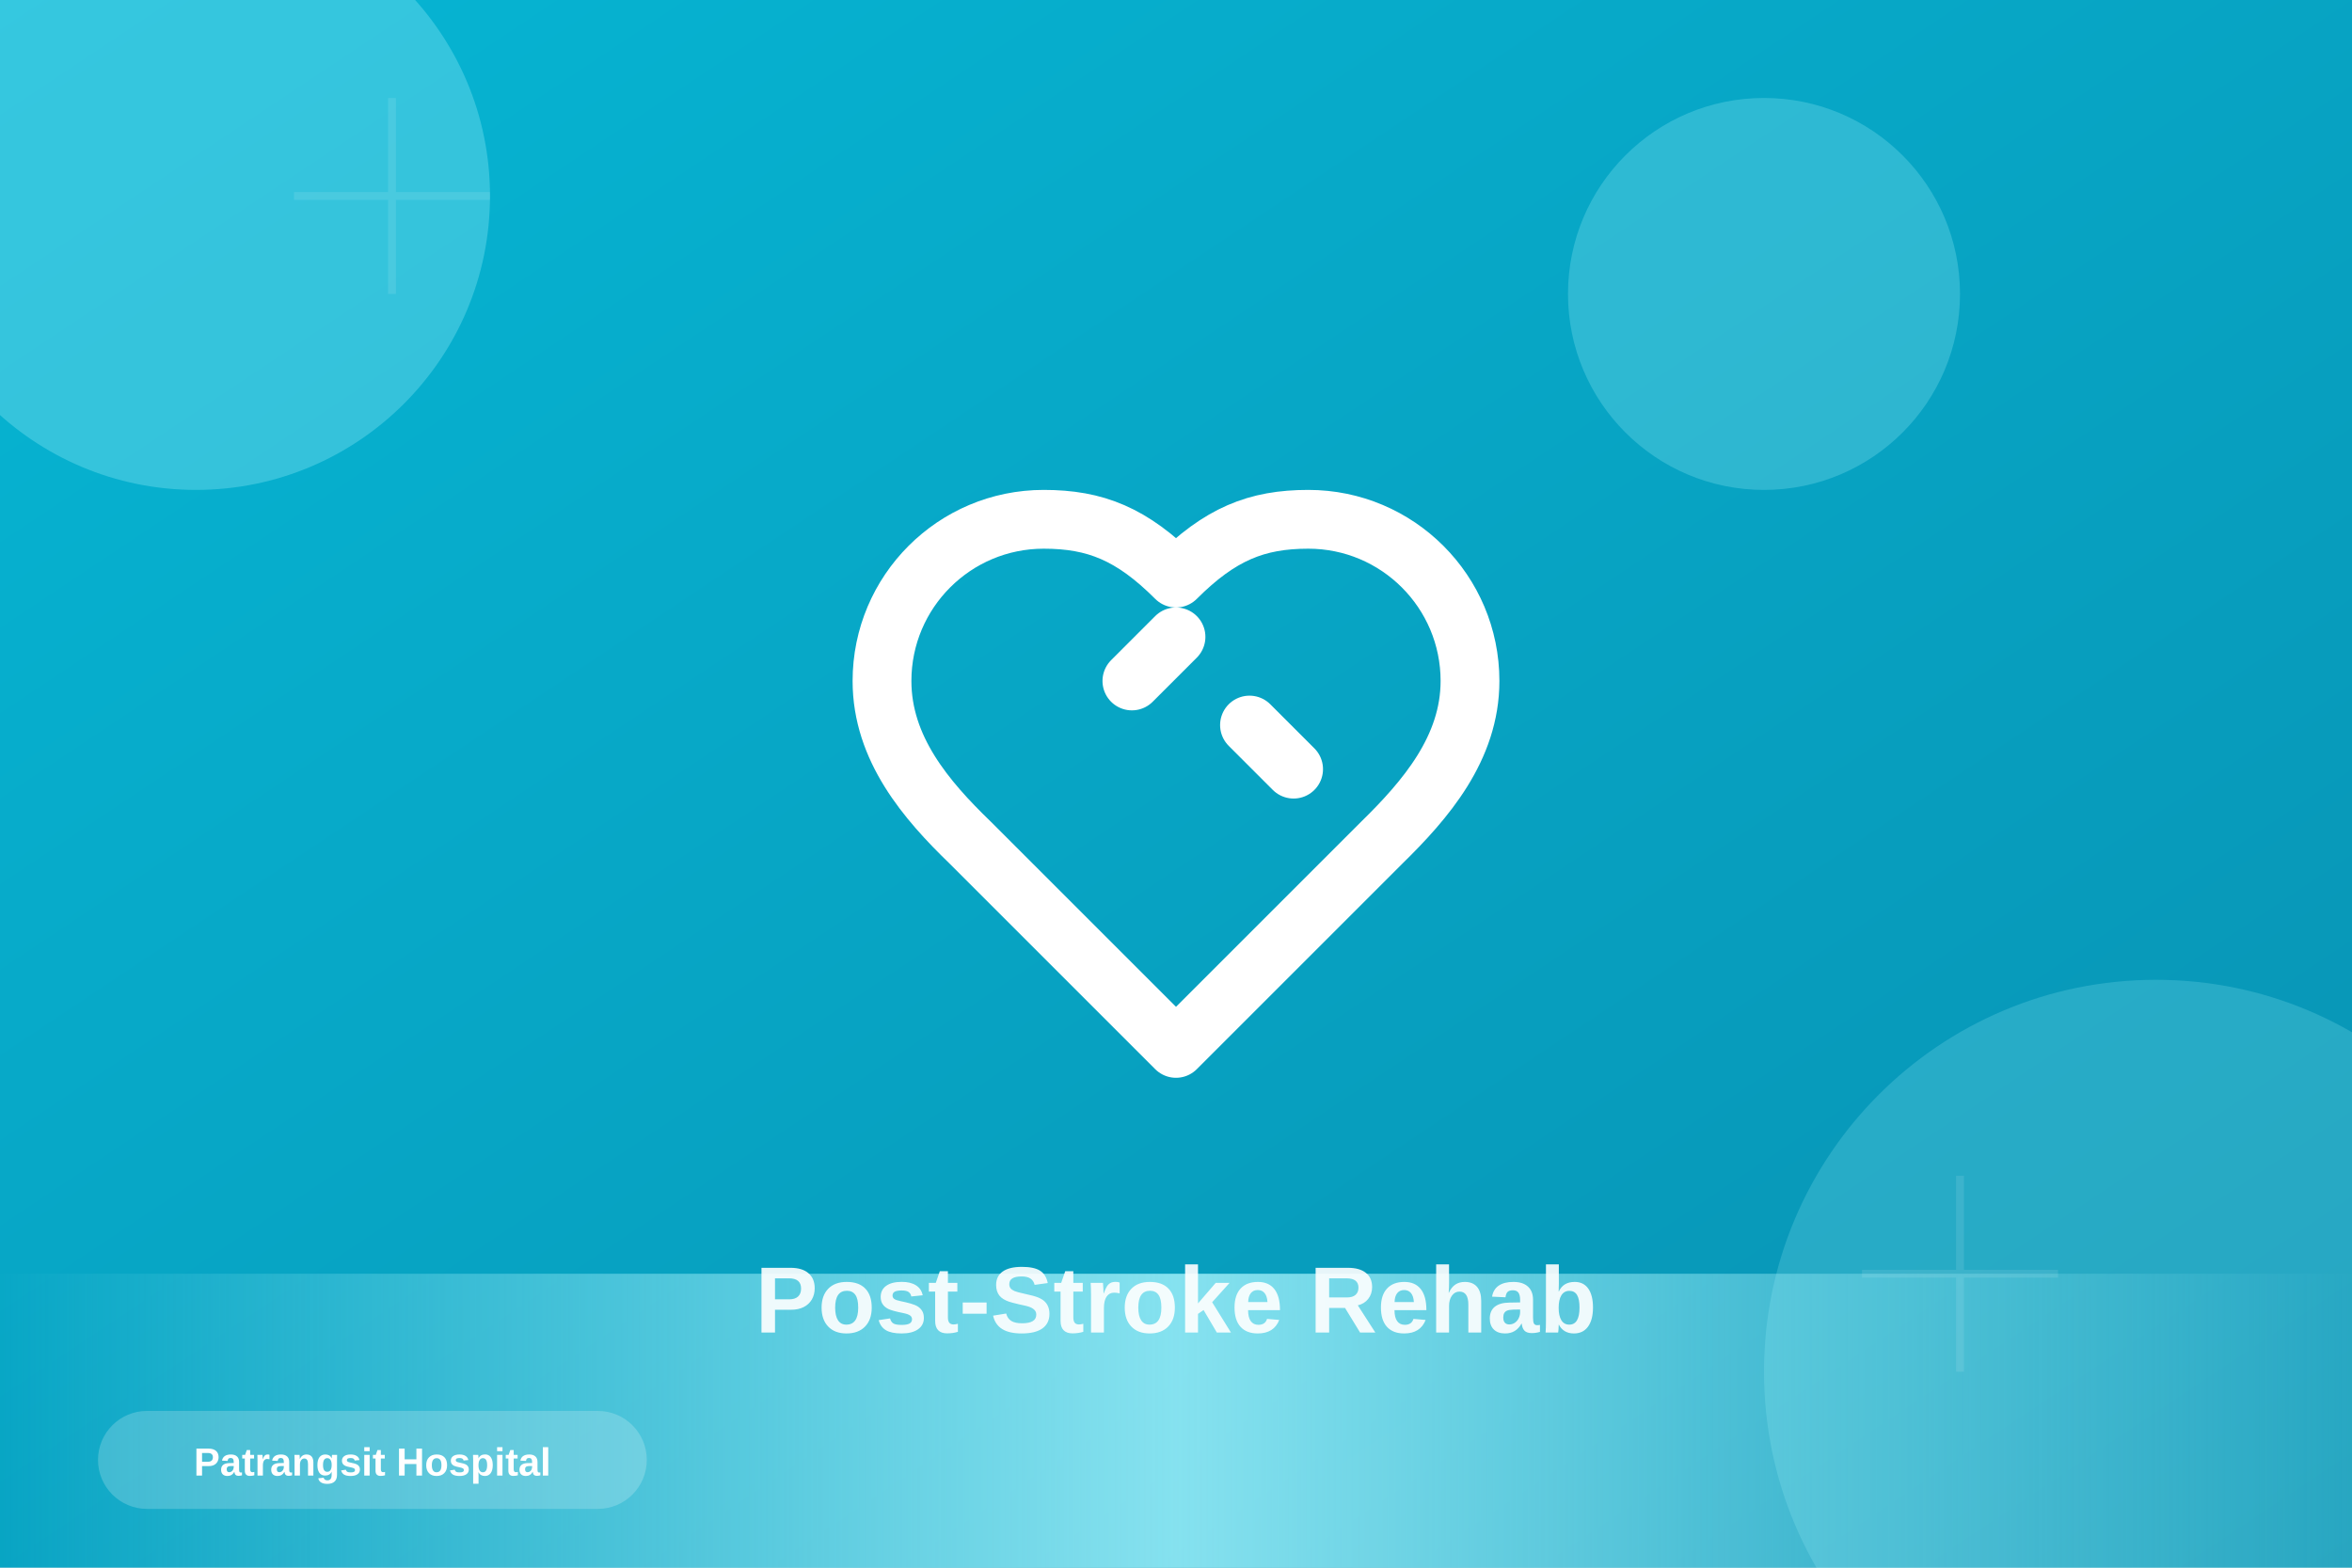
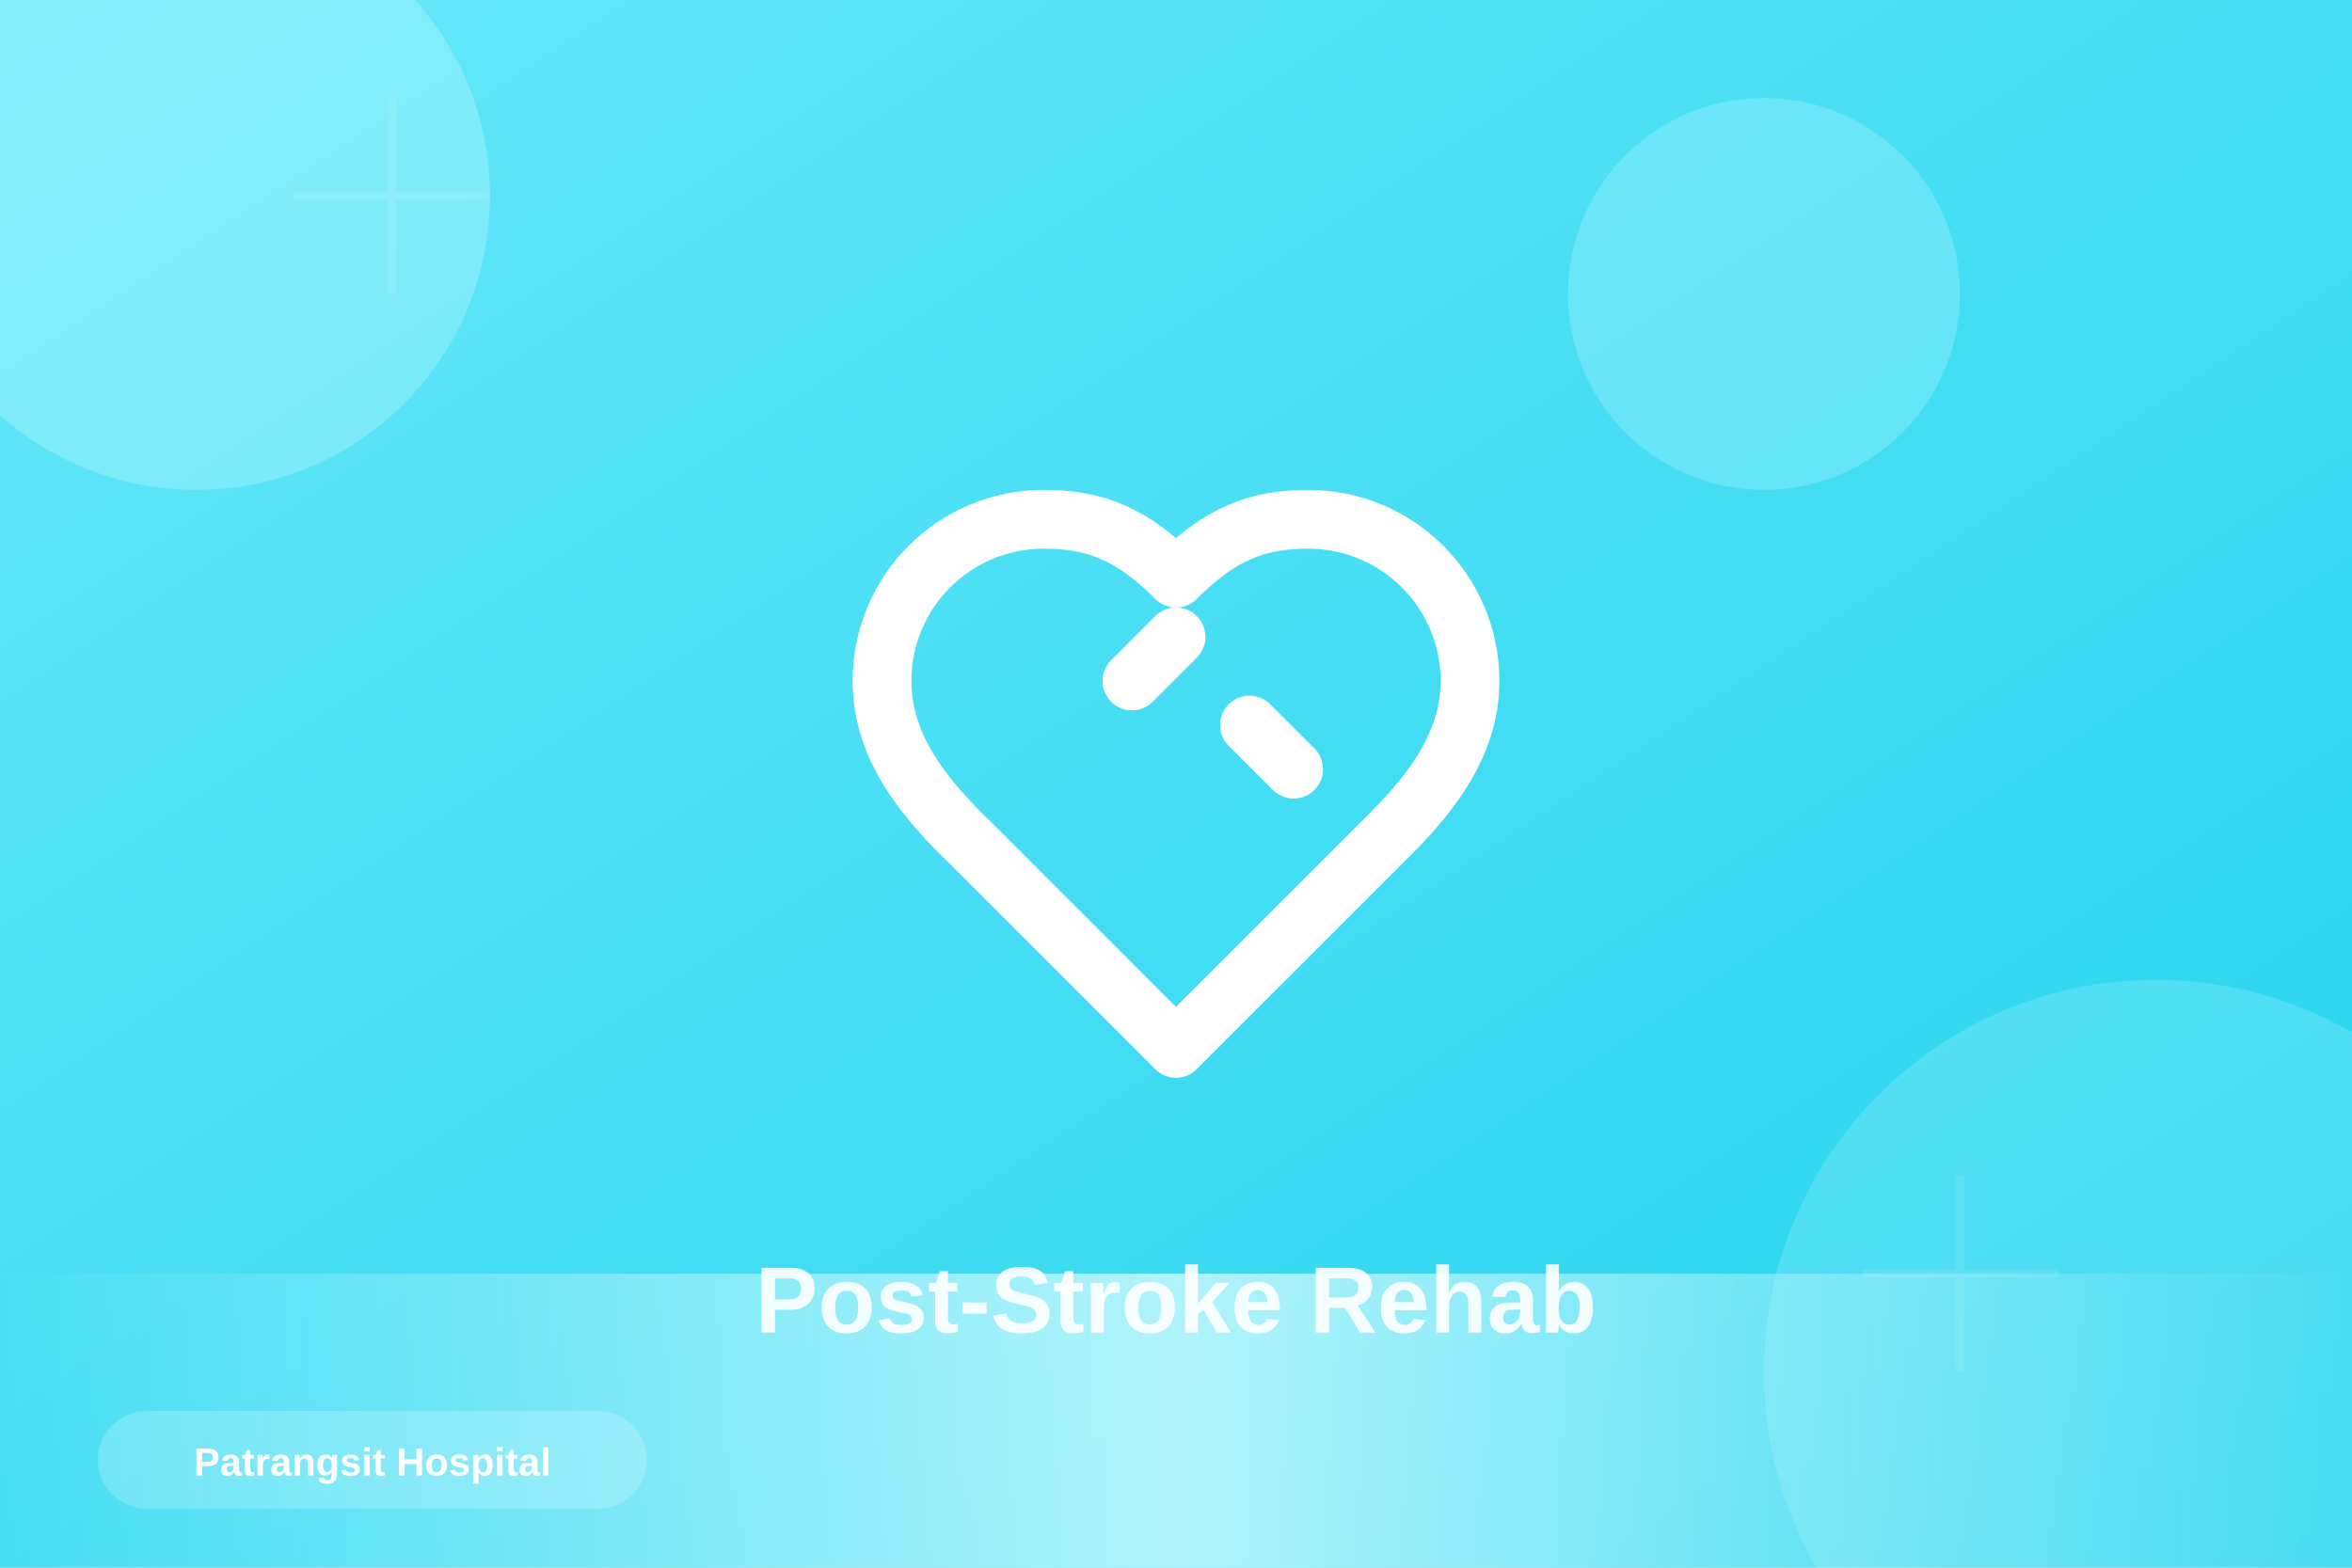
<svg xmlns="http://www.w3.org/2000/svg" width="1200" height="800" viewBox="0 0 1200 800">
  <defs>
    <linearGradient id="grad-stroke-rehab" x1="0%" y1="0%" x2="100%" y2="100%">
-       <stop offset="0%" style="stop-color:#06b6d4;stop-opacity:1" />
-       <stop offset="100%" style="stop-color:#0891b2;stop-opacity:1" />
+       <stop offset="0%" style="stop-color:#67e8f9;stop-opacity:1" />
+       <stop offset="100%" style="stop-color:#22d3ee;stop-opacity:1" />
    </linearGradient>
    <linearGradient id="accent-stroke-rehab" x1="0%" y1="0%" x2="100%" y2="0%">
-       <stop offset="0%" style="stop-color:#a5f3fc;stop-opacity:0" />
-       <stop offset="50%" style="stop-color:#a5f3fc;stop-opacity:0.8" />
-       <stop offset="100%" style="stop-color:#a5f3fc;stop-opacity:0" />
+       <stop offset="0%" style="stop-color:#cffafe;stop-opacity:0" />
+       <stop offset="50%" style="stop-color:#cffafe;stop-opacity:0.8" />
+       <stop offset="100%" style="stop-color:#cffafe;stop-opacity:0" />
    </linearGradient>
  </defs>
  <rect width="1200" height="800" fill="url(#grad-stroke-rehab)" />
-   <circle cx="100" cy="100" r="150" fill="#a5f3fc" opacity="0.3" />
-   <circle cx="1100" cy="700" r="200" fill="#a5f3fc" opacity="0.2" />
-   <circle cx="900" cy="150" r="100" fill="#a5f3fc" opacity="0.25" />
+   <circle cx="100" cy="100" r="150" fill="#cffafe" opacity="0.3" />
+   <circle cx="1100" cy="700" r="200" fill="#cffafe" opacity="0.2" />
+   <circle cx="900" cy="150" r="100" fill="#cffafe" opacity="0.25" />
  <rect x="0" y="650" width="1200" height="150" fill="url(#accent-stroke-rehab)" />
  <g transform="translate(600, 400) scale(15)">
    <g transform="translate(-12, -12)" stroke="white" stroke-width="2" fill="none" stroke-linecap="round" stroke-linejoin="round">
      <path d="M19 14c1.49-1.46 3-3.21 3-5.5A5.5 5.5 0 0 0 16.5 3c-1.76 0-3 .5-4.5 2-1.5-1.5-2.74-2-4.5-2A5.5 5.5 0 0 0 2 8.5c0 2.3 1.5 4.05 3 5.5l7 7z M12 7l-1.5 1.5 M16 11.5L14.5 10" />
    </g>
  </g>
  <g opacity="0.1">
    <path d="M 200 50 L 200 150 M 150 100 L 250 100" stroke="white" stroke-width="4" />
    <path d="M 1000 600 L 1000 700 M 950 650 L 1050 650" stroke="white" stroke-width="4" />
  </g>
  <text x="600" y="680" font-family="Arial, sans-serif" font-size="48" font-weight="bold" fill="white" text-anchor="middle" opacity="0.9">
    Post-Stroke Rehab
  </text>
  <g transform="translate(50, 720)">
    <rect x="0" y="0" width="280" height="50" rx="25" fill="white" opacity="0.2" />
    <text x="140" y="33" font-family="Arial, sans-serif" font-size="20" font-weight="600" fill="white" text-anchor="middle">
      Patrangsit Hospital
    </text>
  </g>
</svg>
